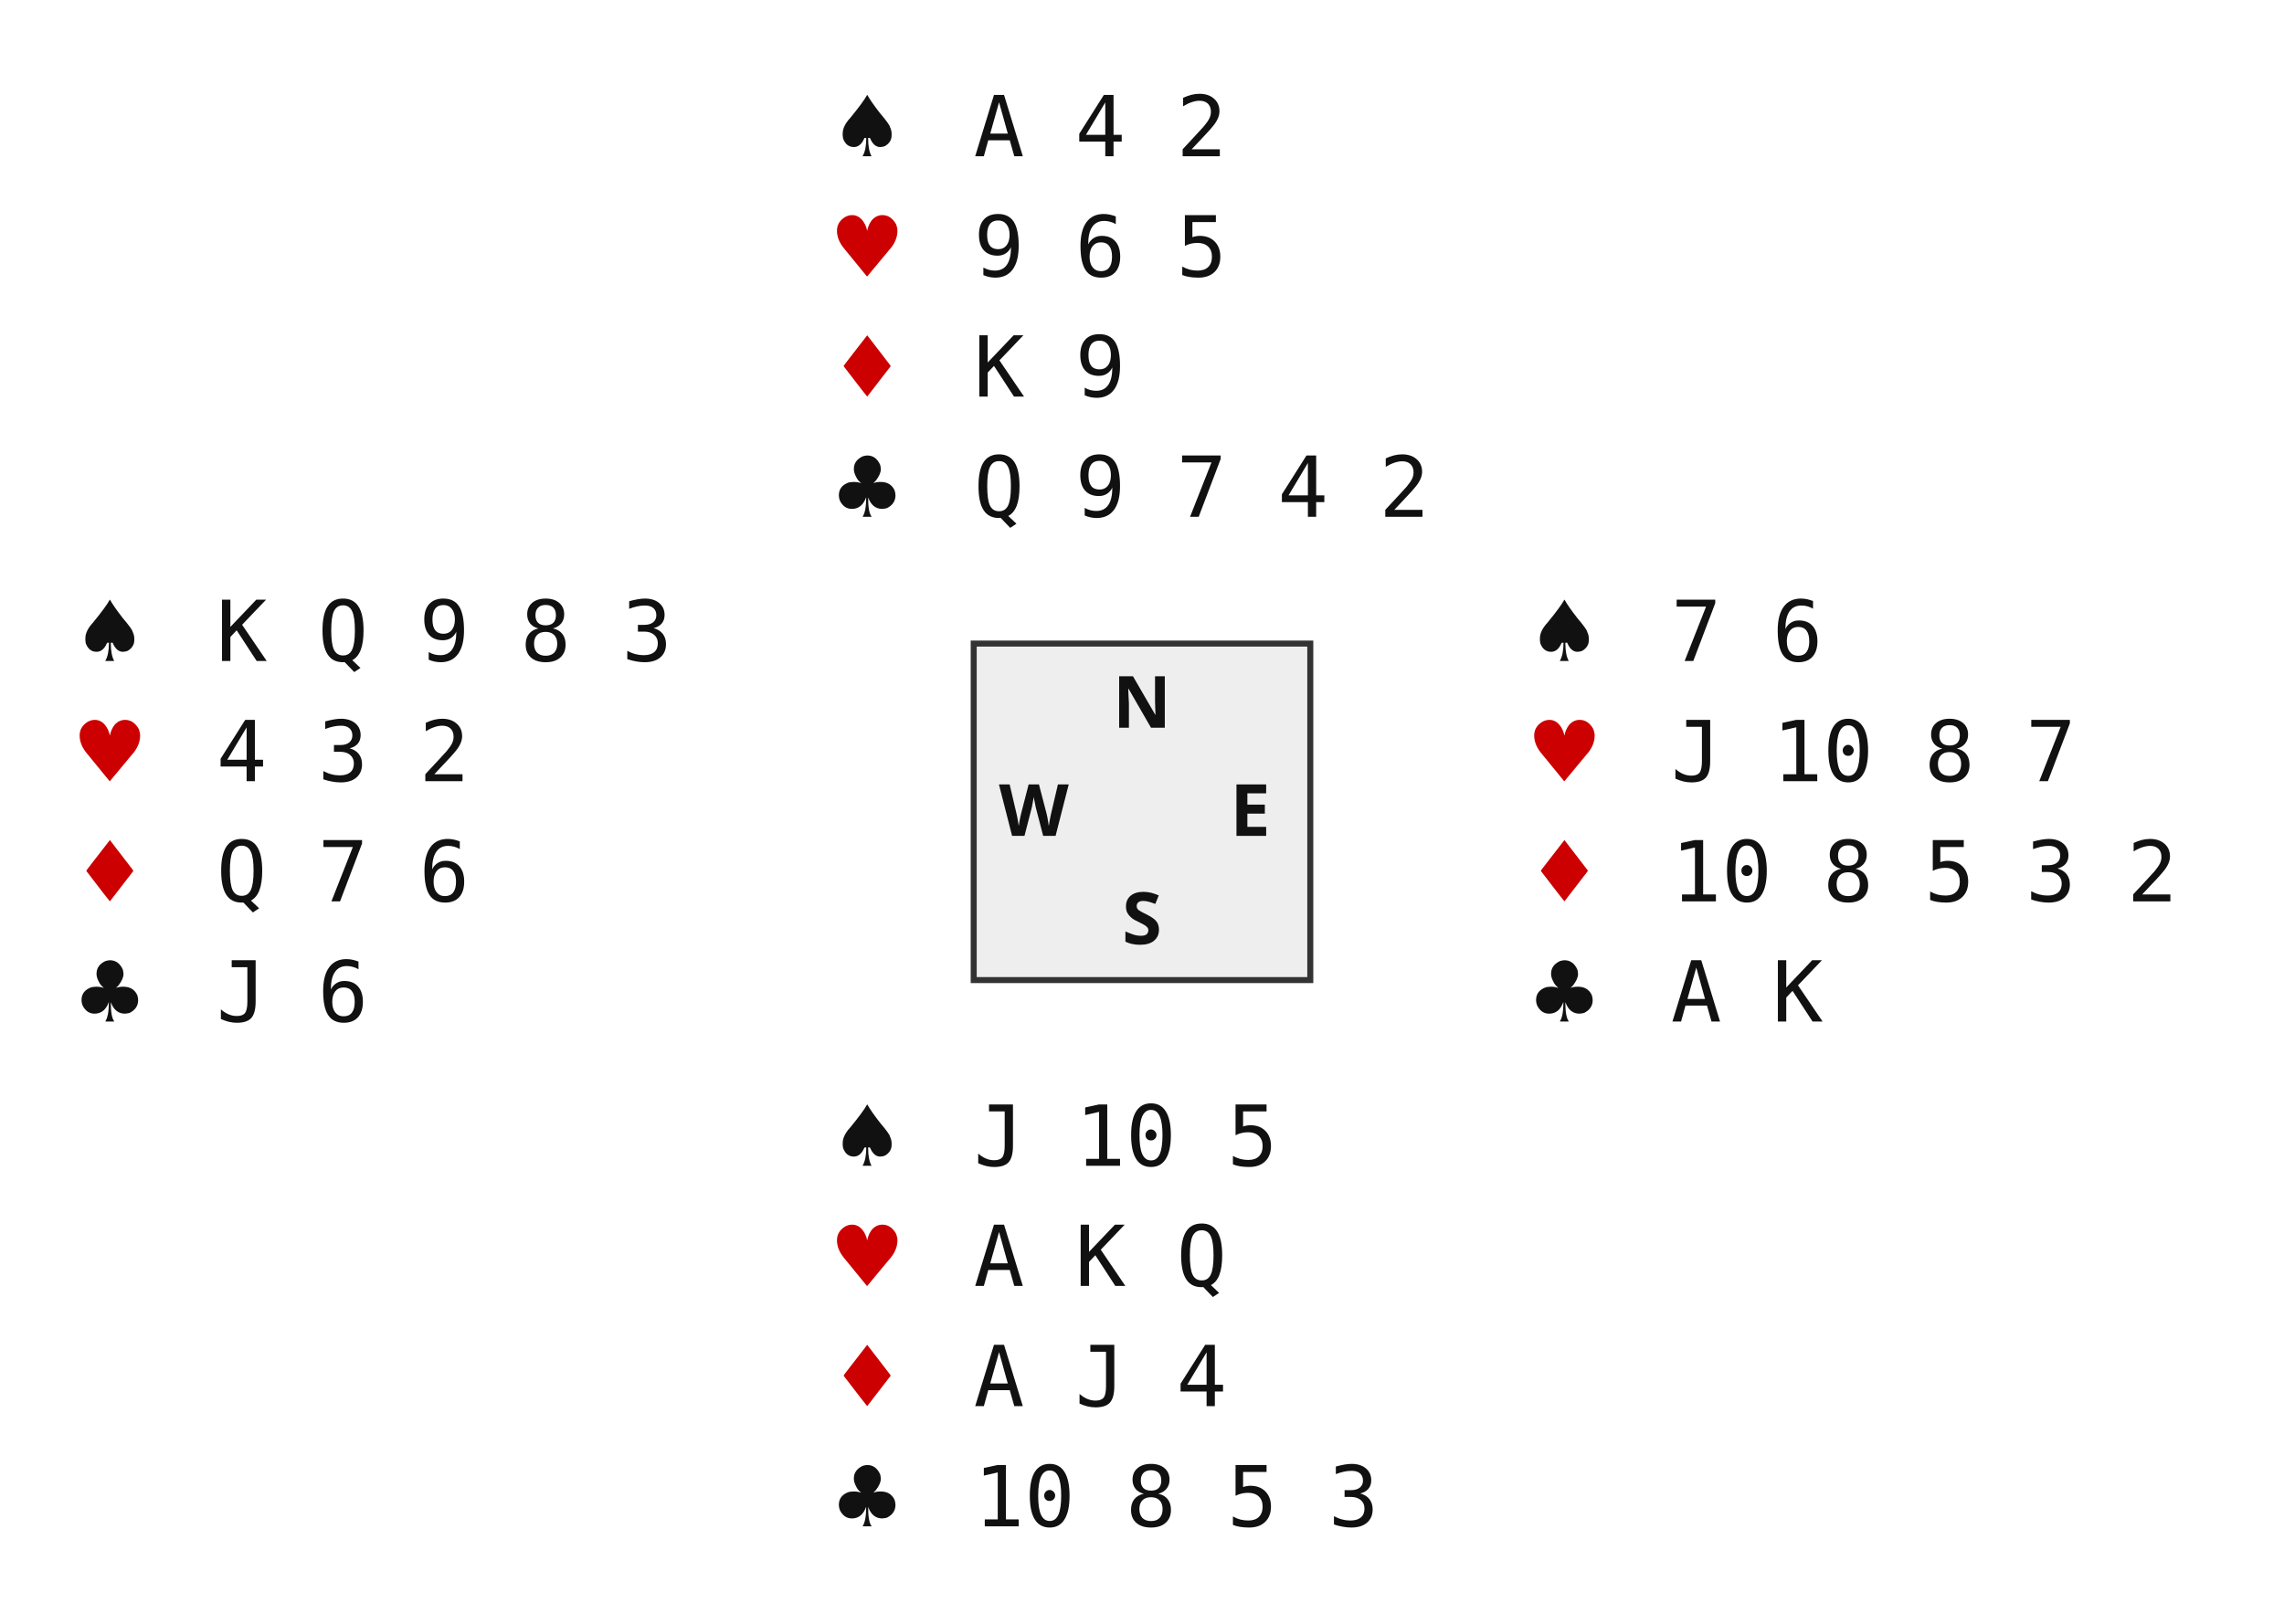
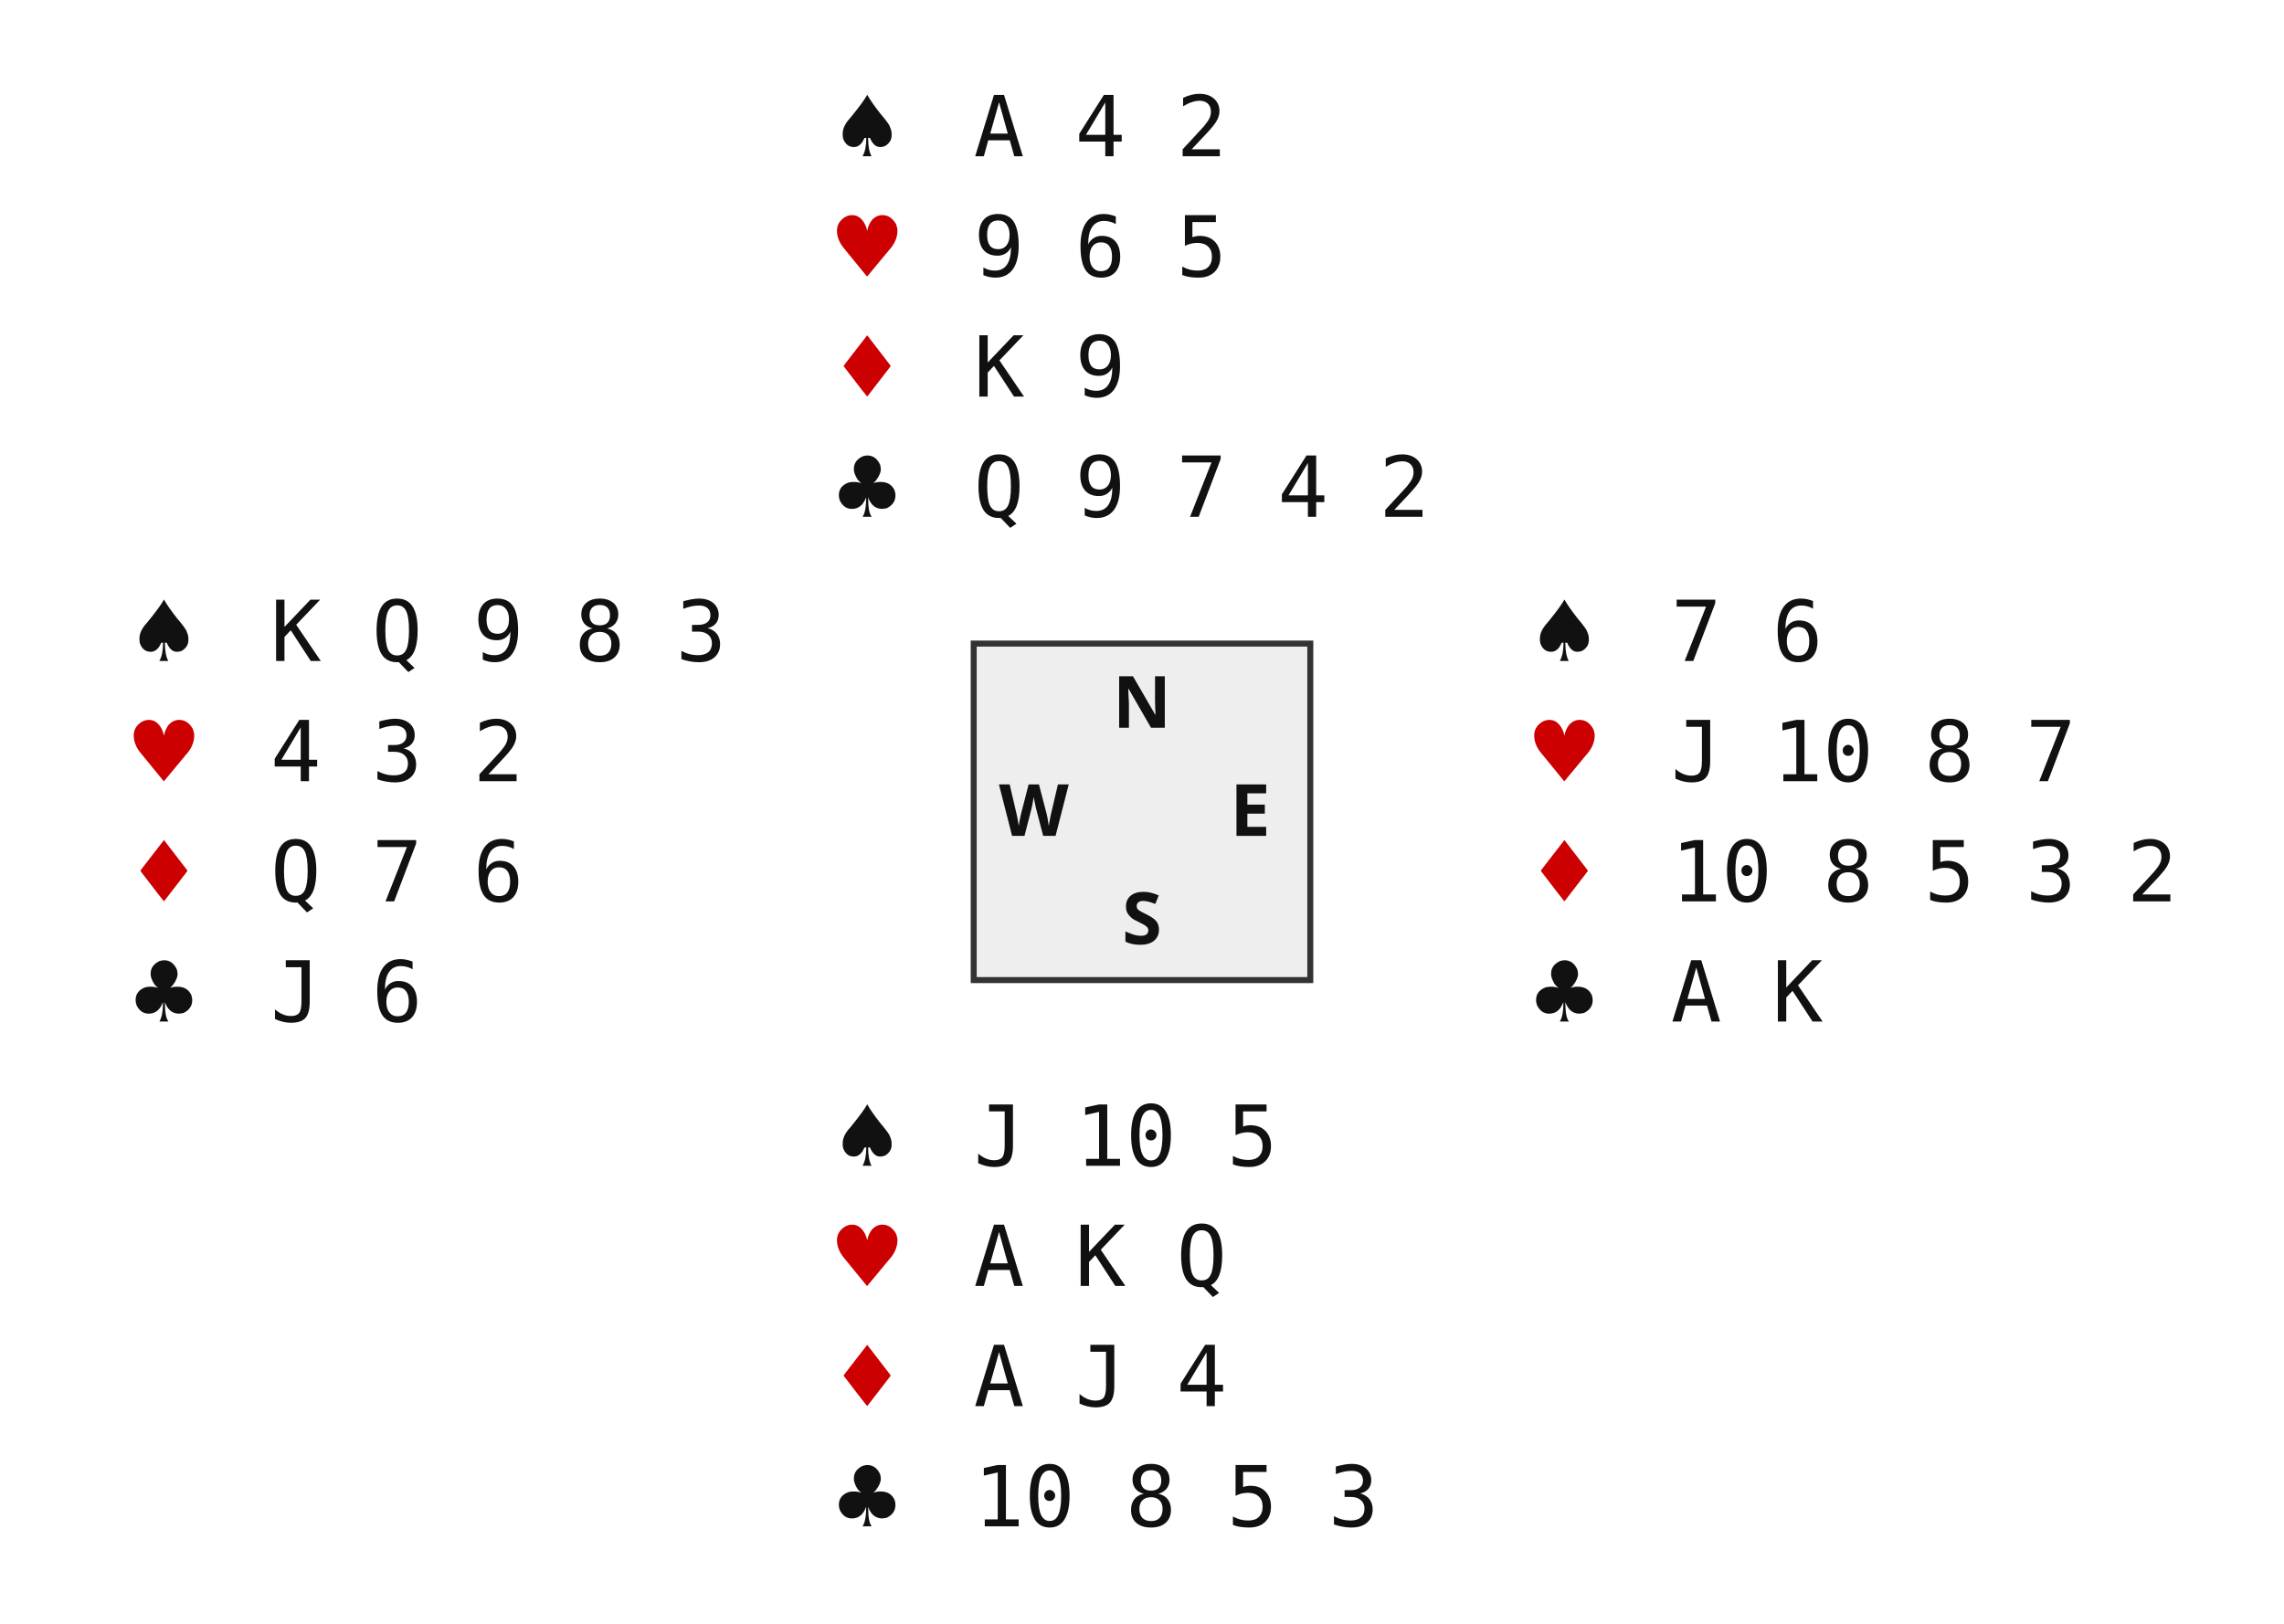
<svg xmlns="http://www.w3.org/2000/svg" version="1.1" class="bridge-svg" font-family="DejaVu Sans Mono, monospace" font-size="14" letter-spacing="0" word-spacing="0" width="380" height="270.2" viewBox="0 0 380 270.2" role="img">
  <style type="text/css">/* Embedded in each export so files and image elements need no host CSS. */
.bridge-svg .bridge-svg-holding { fill: #111; }
.bridge-svg .bridge-svg-h, .bridge-svg .bridge-svg-d { fill: #c00; }
.bridge-svg .bridge-svg-s, .bridge-svg .bridge-svg-c { fill: #111; }
.bridge-svg .bridge-svg-table { fill: #eee; stroke: #333; stroke-width: 1; }
.bridge-svg .bridge-svg-label { font-size: 12px; letter-spacing: 0; word-spacing: 0; font-weight: bold; text-anchor: middle; fill: #111; }
.bridge-svg-mono .bridge-svg-suit { fill: #111; }
</style>
  <g class="bridge-svg-hand bridge-svg-n">
    <text class="bridge-svg-holding" x="138" y="26">
      <tspan class="bridge-svg-suit bridge-svg-s" font-family="DejaVu Sans, sans-serif">♠</tspan>
      <tspan x="162">A 4 2</tspan>
    </text>
    <text class="bridge-svg-holding" x="138" y="46">
      <tspan class="bridge-svg-suit bridge-svg-h" font-family="DejaVu Sans, sans-serif">♥</tspan>
      <tspan x="162">9 6 5</tspan>
    </text>
    <text class="bridge-svg-holding" x="138" y="66">
      <tspan class="bridge-svg-suit bridge-svg-d" font-family="DejaVu Sans, sans-serif">♦</tspan>
      <tspan x="162">K 9</tspan>
    </text>
    <text class="bridge-svg-holding" x="138" y="86">
      <tspan class="bridge-svg-suit bridge-svg-c" font-family="DejaVu Sans, sans-serif">♣</tspan>
      <tspan x="162">Q 9 7 4 2</tspan>
    </text>
  </g>
  <g class="bridge-svg-hand bridge-svg-w">
-     <text class="bridge-svg-holding" x="12" y="110">
+     <text class="bridge-svg-holding" x="21" y="110">
      <tspan class="bridge-svg-suit bridge-svg-s" font-family="DejaVu Sans, sans-serif">♠</tspan>
-       <tspan x="36">K Q 9 8 3</tspan>
+       <tspan x="45">K Q 9 8 3</tspan>
    </text>
-     <text class="bridge-svg-holding" x="12" y="130">
+     <text class="bridge-svg-holding" x="21" y="130">
      <tspan class="bridge-svg-suit bridge-svg-h" font-family="DejaVu Sans, sans-serif">♥</tspan>
-       <tspan x="36">4 3 2</tspan>
+       <tspan x="45">4 3 2</tspan>
    </text>
-     <text class="bridge-svg-holding" x="12" y="150">
+     <text class="bridge-svg-holding" x="21" y="150">
      <tspan class="bridge-svg-suit bridge-svg-d" font-family="DejaVu Sans, sans-serif">♦</tspan>
-       <tspan x="36">Q 7 6</tspan>
+       <tspan x="45">Q 7 6</tspan>
    </text>
-     <text class="bridge-svg-holding" x="12" y="170">
+     <text class="bridge-svg-holding" x="21" y="170">
      <tspan class="bridge-svg-suit bridge-svg-c" font-family="DejaVu Sans, sans-serif">♣</tspan>
-       <tspan x="36">J 6</tspan>
+       <tspan x="45">J 6</tspan>
    </text>
  </g>
  <g class="bridge-svg-hand bridge-svg-e">
    <text class="bridge-svg-holding" x="254" y="110">
      <tspan class="bridge-svg-suit bridge-svg-s" font-family="DejaVu Sans, sans-serif">♠</tspan>
      <tspan x="278">7 6</tspan>
    </text>
    <text class="bridge-svg-holding" x="254" y="130">
      <tspan class="bridge-svg-suit bridge-svg-h" font-family="DejaVu Sans, sans-serif">♥</tspan>
      <tspan x="278">J 10 8 7</tspan>
    </text>
    <text class="bridge-svg-holding" x="254" y="150">
      <tspan class="bridge-svg-suit bridge-svg-d" font-family="DejaVu Sans, sans-serif">♦</tspan>
      <tspan x="278">10 8 5 3 2</tspan>
    </text>
    <text class="bridge-svg-holding" x="254" y="170">
      <tspan class="bridge-svg-suit bridge-svg-c" font-family="DejaVu Sans, sans-serif">♣</tspan>
      <tspan x="278">A K</tspan>
    </text>
  </g>
  <g class="bridge-svg-hand bridge-svg-s">
    <text class="bridge-svg-holding" x="138" y="194">
      <tspan class="bridge-svg-suit bridge-svg-s" font-family="DejaVu Sans, sans-serif">♠</tspan>
      <tspan x="162">J 10 5</tspan>
    </text>
    <text class="bridge-svg-holding" x="138" y="214">
      <tspan class="bridge-svg-suit bridge-svg-h" font-family="DejaVu Sans, sans-serif">♥</tspan>
      <tspan x="162">A K Q</tspan>
    </text>
    <text class="bridge-svg-holding" x="138" y="234">
      <tspan class="bridge-svg-suit bridge-svg-d" font-family="DejaVu Sans, sans-serif">♦</tspan>
      <tspan x="162">A J 4</tspan>
    </text>
    <text class="bridge-svg-holding" x="138" y="254">
      <tspan class="bridge-svg-suit bridge-svg-c" font-family="DejaVu Sans, sans-serif">♣</tspan>
      <tspan x="162">10 8 5 3</tspan>
    </text>
  </g>
  <rect class="bridge-svg-table" x="162" y="107.1" width="56" height="56" />
  <text class="bridge-svg-label" font-family="sans-serif" x="190" y="121.1">N</text>
  <text class="bridge-svg-label" font-family="sans-serif" x="190" y="157.1">S</text>
  <text class="bridge-svg-label" font-family="sans-serif" x="172" y="139.1">W</text>
  <text class="bridge-svg-label" font-family="sans-serif" x="208" y="139.1">E</text>
</svg>
